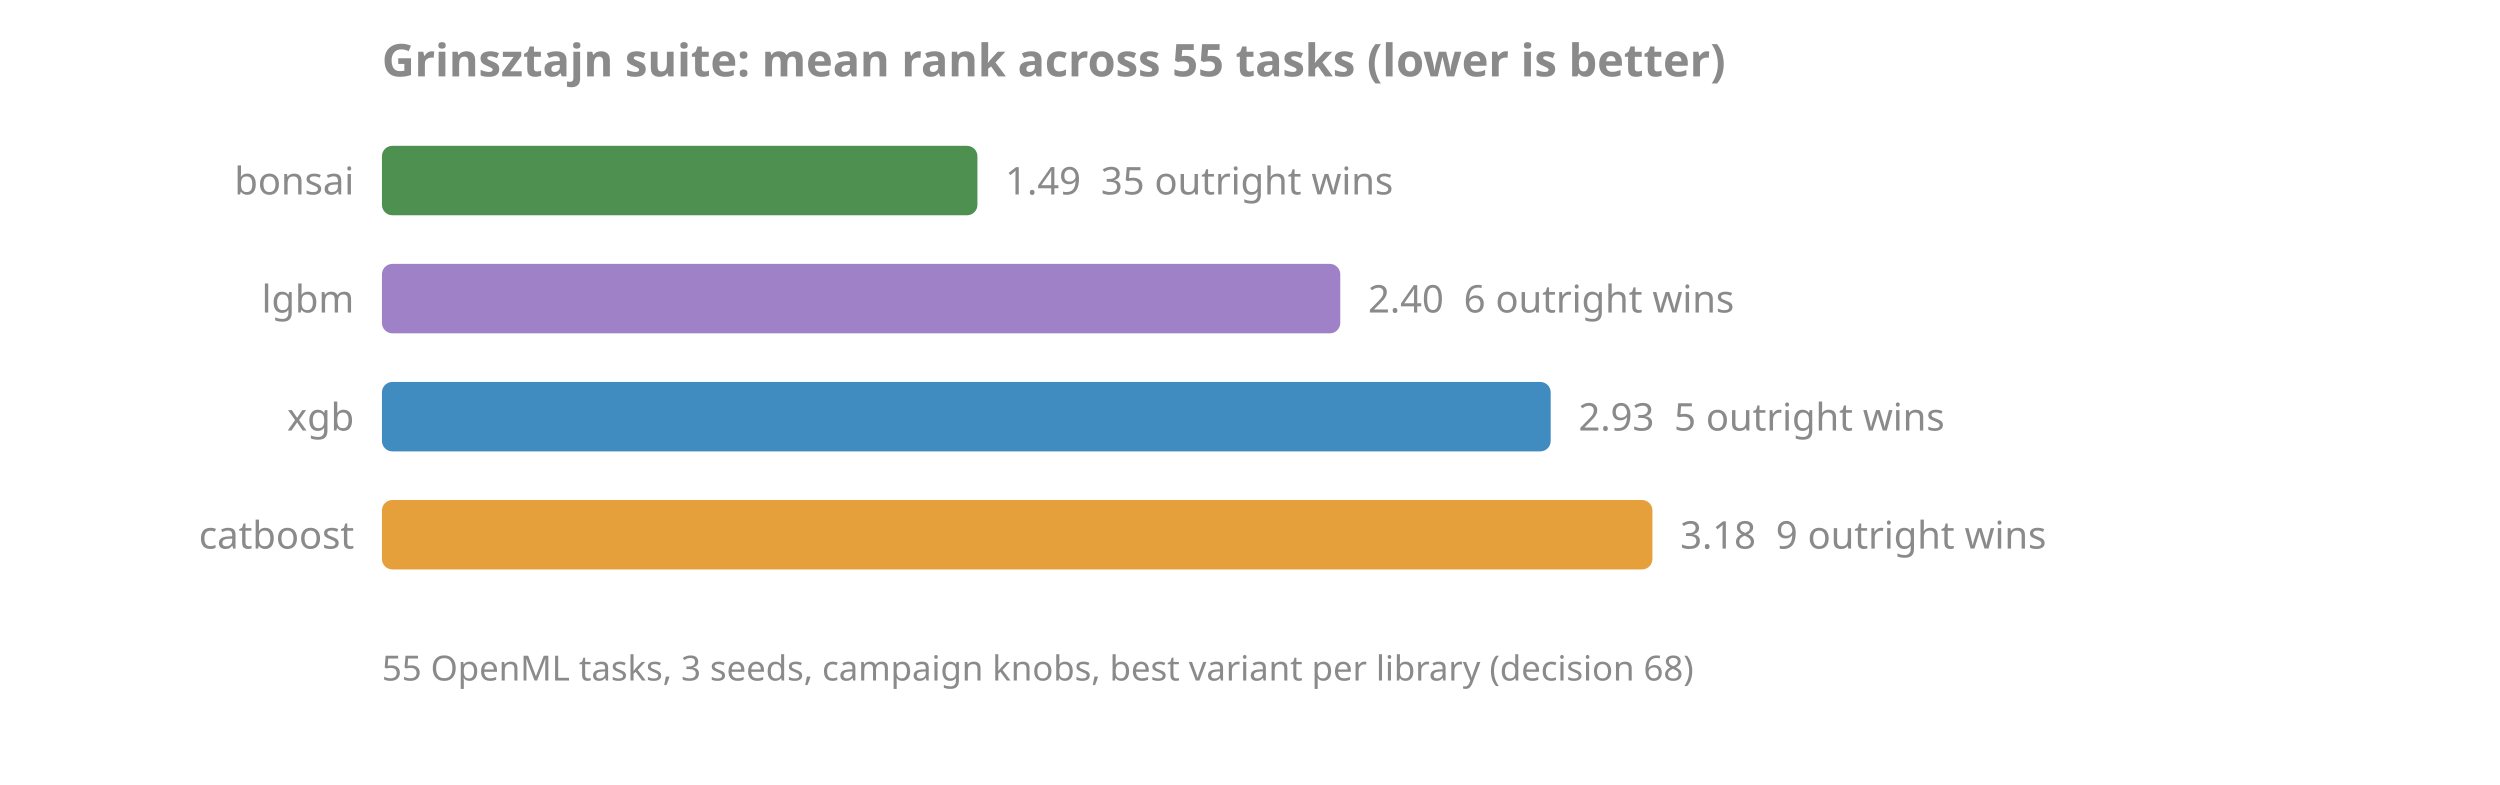
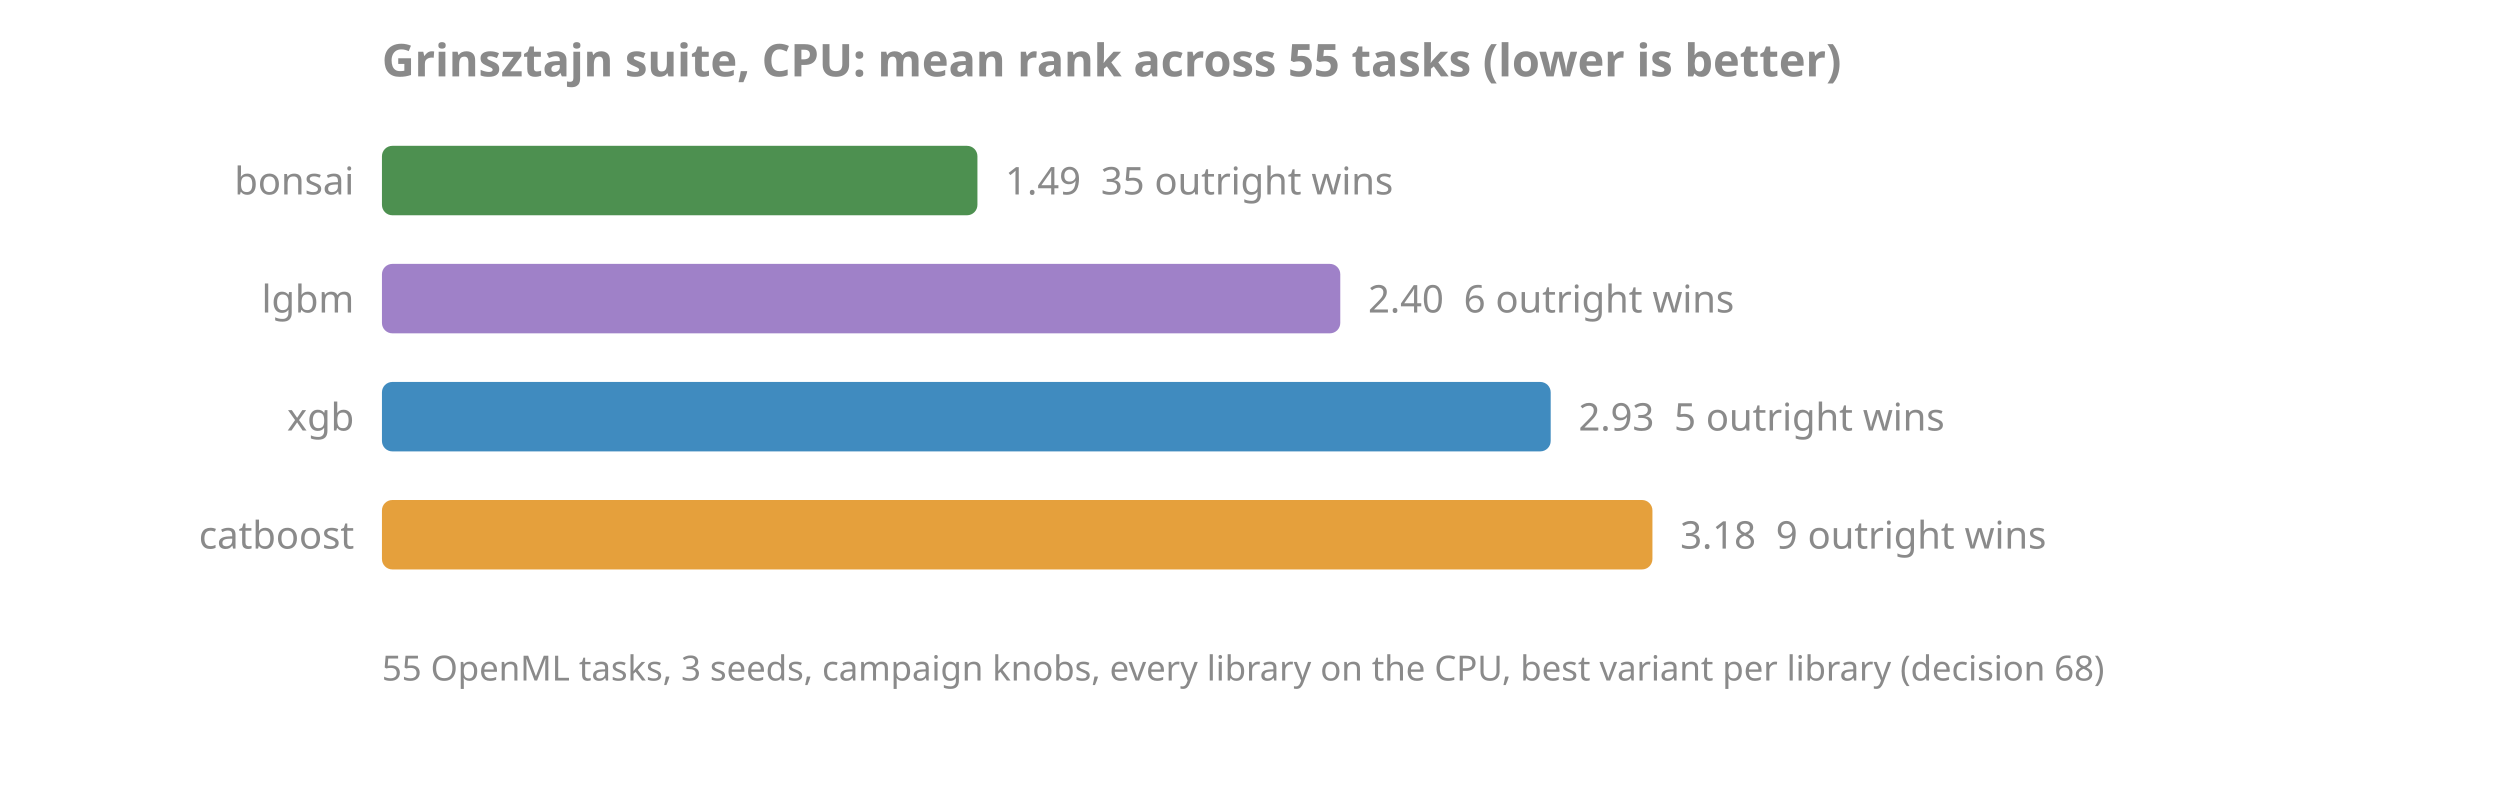
<svg xmlns="http://www.w3.org/2000/svg" width="720" height="226" viewBox="0 0 720 226">
-   <text x="110" y="22" font-size="13" fill="#8a8a8a" font-family="system-ui,sans-serif" text-anchor="start" font-weight="bold">Grinsztajn suite: mean rank across 55 tasks (lower is better)</text>
+   <text x="110" y="22" font-size="13" fill="#8a8a8a" font-family="system-ui,sans-serif" text-anchor="start" font-weight="bold">Grinsztajn suite, CPU: mean rank across 55 tasks (lower is better)</text>
  <text x="102" y="56" font-size="11" fill="#8a8a8a" font-family="system-ui,sans-serif" text-anchor="end" font-weight="normal">bonsai</text>
  <rect x="110" y="42" width="171.5" height="20" rx="3" fill="#2e7d32" fill-opacity="0.85" />
  <text x="289.5" y="56" font-size="11" fill="#8a8a8a" font-family="system-ui,sans-serif" text-anchor="start" font-weight="normal">1.49  35 outright wins</text>
  <text x="102" y="90" font-size="11" fill="#8a8a8a" font-family="system-ui,sans-serif" text-anchor="end" font-weight="normal">lgbm</text>
  <rect x="110" y="76" width="276.0" height="20" rx="3" fill="#8e6bbf" fill-opacity="0.85" />
  <text x="394.0" y="90" font-size="11" fill="#8a8a8a" font-family="system-ui,sans-serif" text-anchor="start" font-weight="normal">2.40  6 outright wins</text>
  <text x="102" y="124" font-size="11" fill="#8a8a8a" font-family="system-ui,sans-serif" text-anchor="end" font-weight="normal">xgb</text>
  <rect x="110" y="110" width="336.6" height="20" rx="3" fill="#1f77b4" fill-opacity="0.85" />
  <text x="454.6" y="124" font-size="11" fill="#8a8a8a" font-family="system-ui,sans-serif" text-anchor="start" font-weight="normal">2.93  5 outright wins</text>
  <text x="102" y="158" font-size="11" fill="#8a8a8a" font-family="system-ui,sans-serif" text-anchor="end" font-weight="normal">catboost</text>
  <rect x="110" y="144" width="365.9" height="20" rx="3" fill="#e08f1a" fill-opacity="0.85" />
  <text x="483.9" y="158" font-size="11" fill="#8a8a8a" font-family="system-ui,sans-serif" text-anchor="start" font-weight="normal">3.18  9 outright wins</text>
-   <text x="110" y="196" font-size="10" fill="#8a8a8a" font-family="system-ui,sans-serif" text-anchor="start" font-weight="normal">55 OpenML tasks, 3 seeds, campaign knobs, best variant per library (decision 68)</text>
+   <text x="110" y="196" font-size="10" fill="#8a8a8a" font-family="system-ui,sans-serif" text-anchor="start" font-weight="normal">55 OpenML tasks, 3 seeds, campaign knobs, every library on the CPU, best variant per library (decision 68)</text>
</svg>
